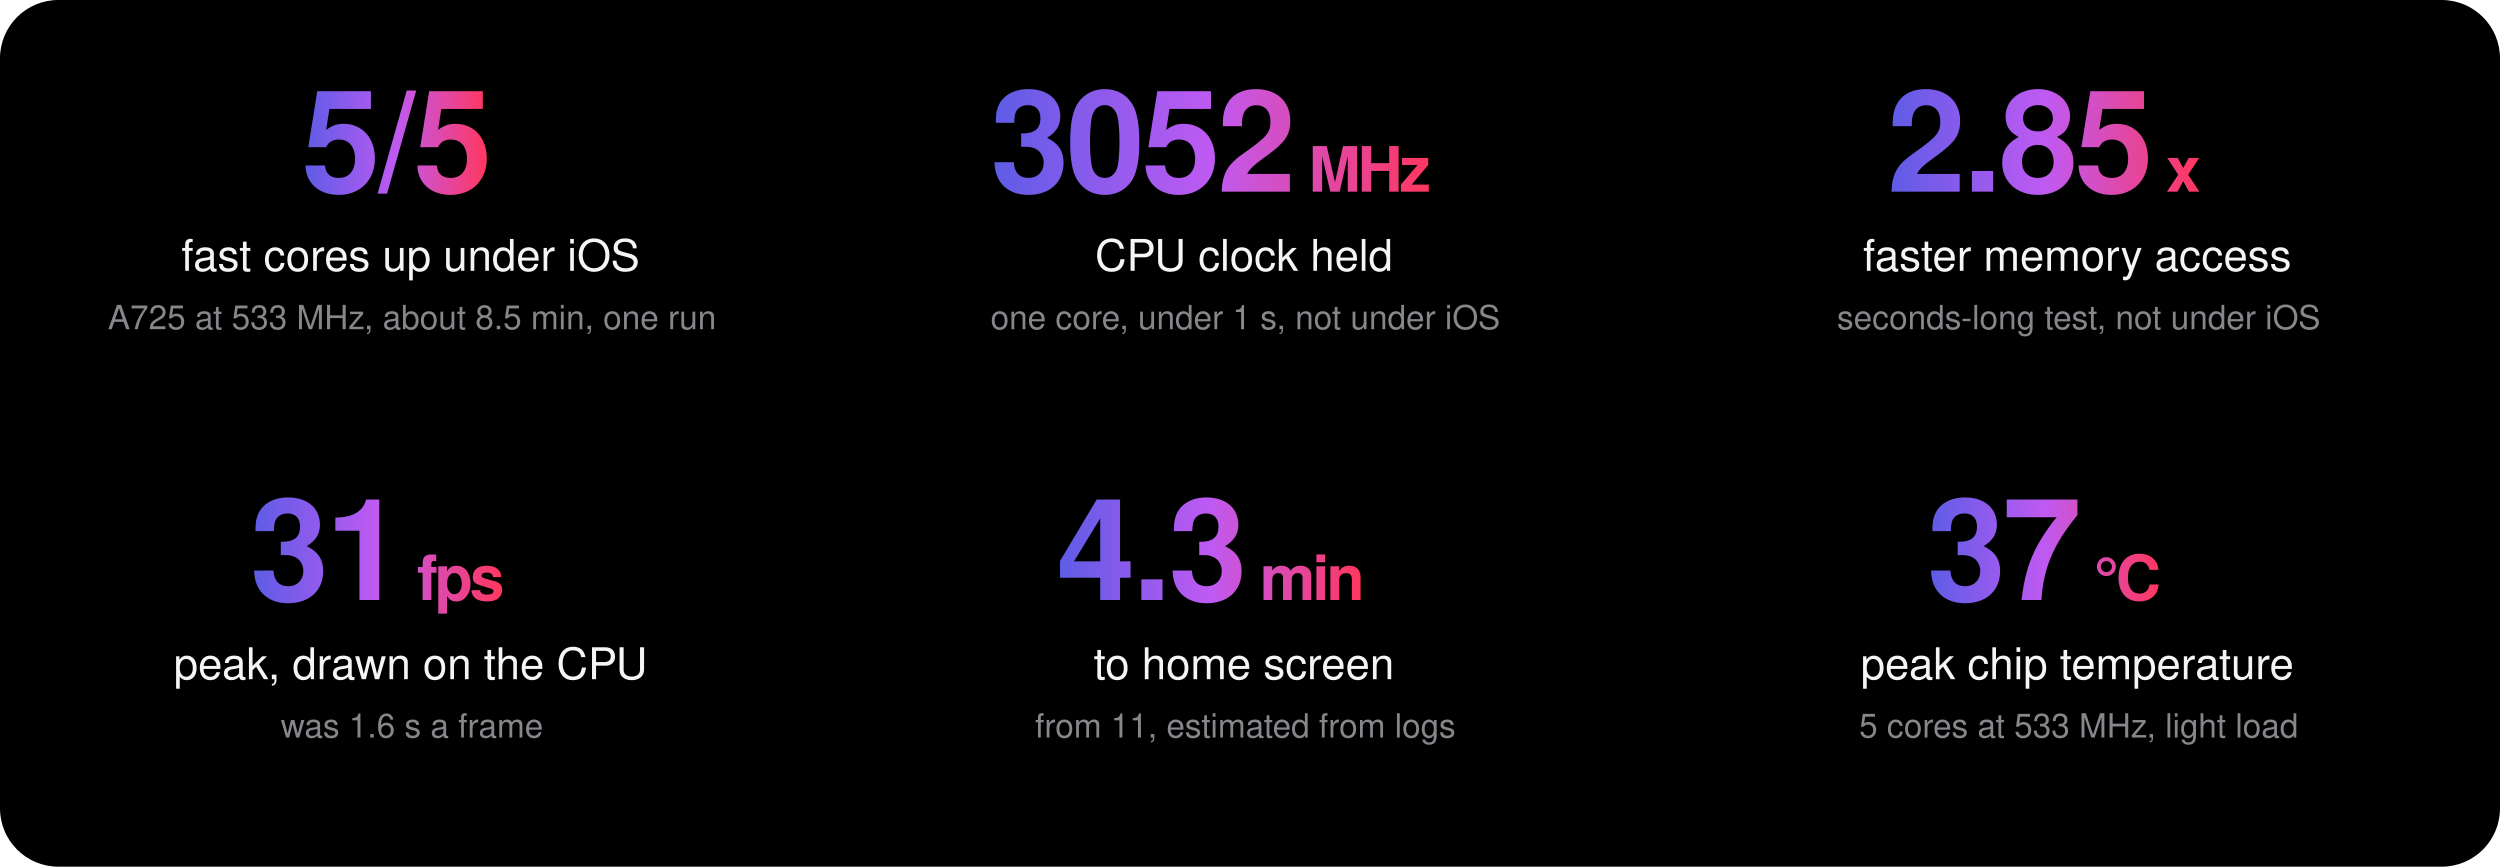
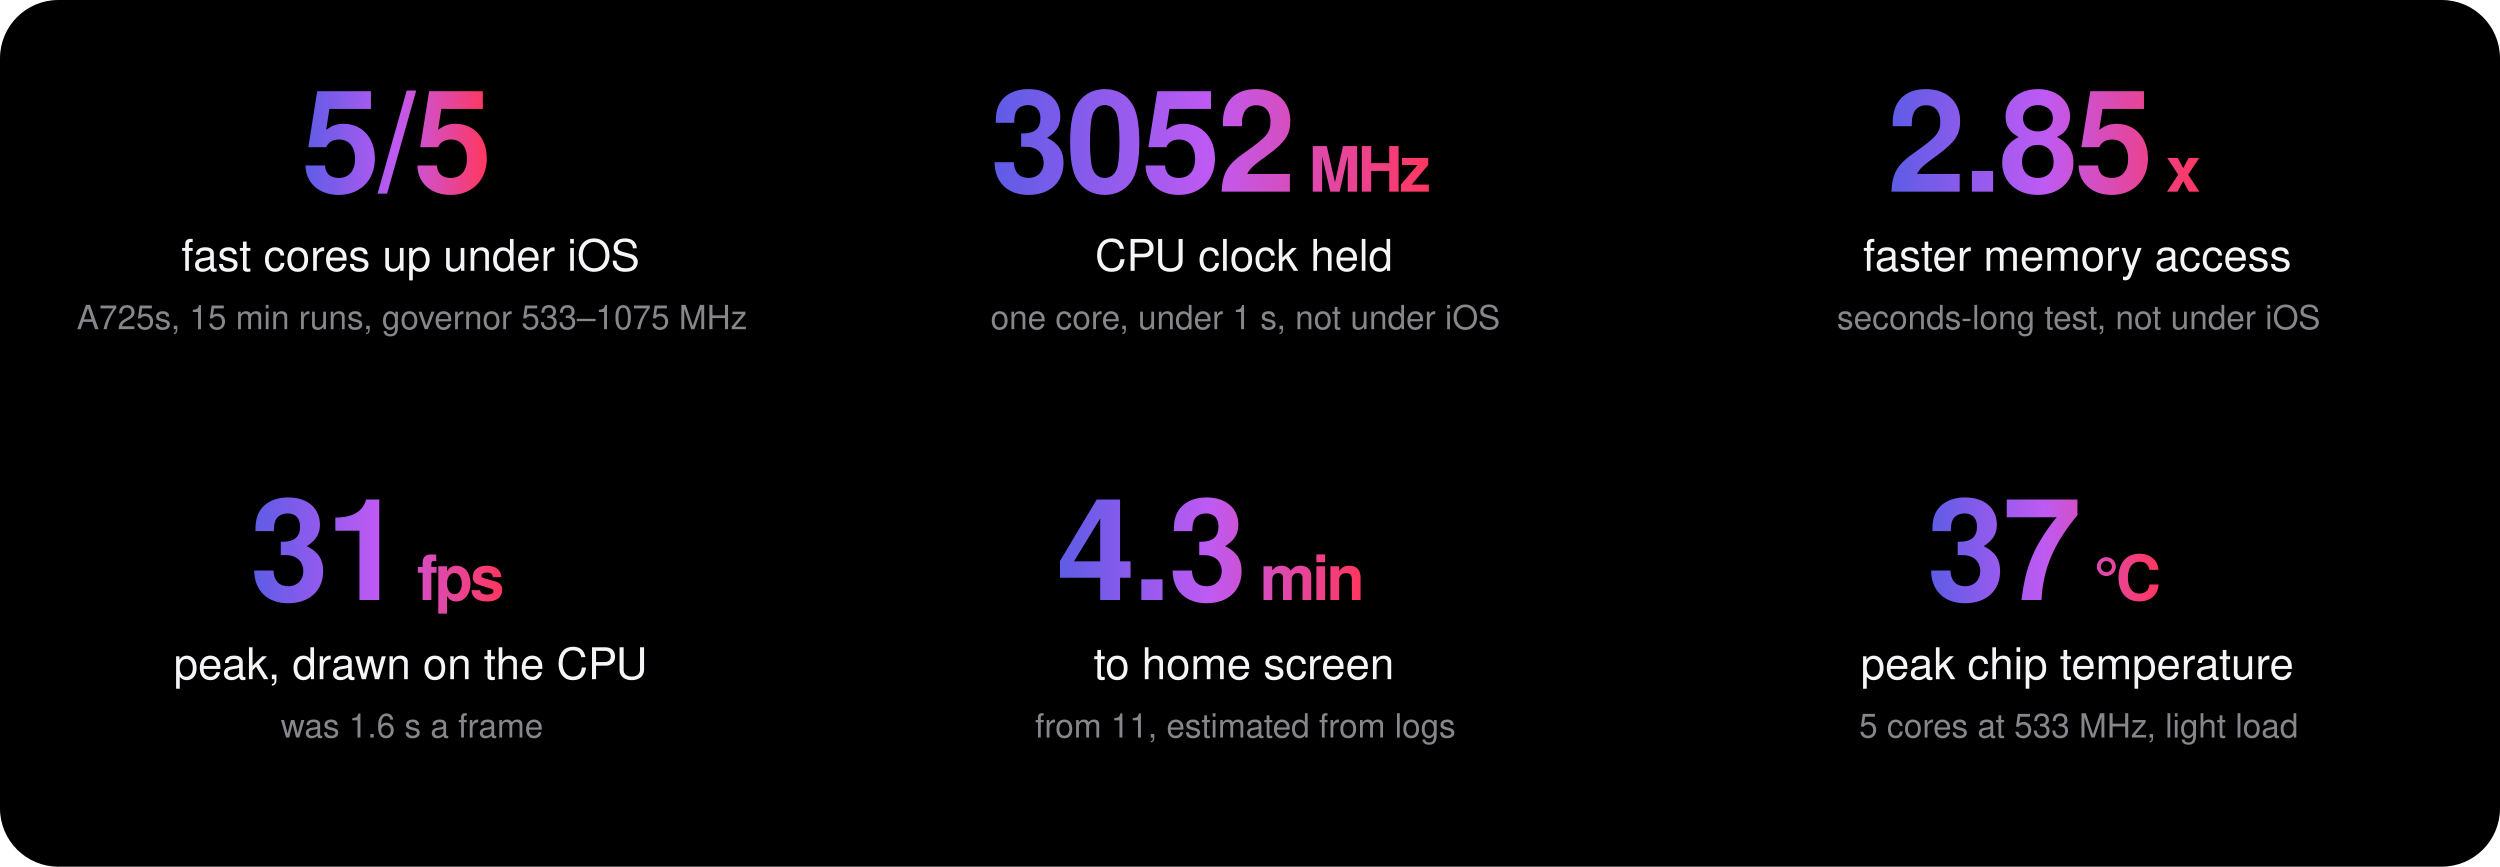
<svg xmlns="http://www.w3.org/2000/svg" viewBox="0 0 1200 416" role="img" aria-label="Measured on the phone">
  <defs>
    <linearGradient id="g" x1="0" y1="0" x2="1" y2="0">
      <stop offset="0" stop-color="#5e5ce6" />
      <stop offset=".5" stop-color="#bf5af2" />
      <stop offset="1" stop-color="#ff375f" />
    </linearGradient>
  </defs>
  <rect width="1200" height="416" rx="28" fill="#000" />
  <text font-family="-apple-system,BlinkMacSystemFont,'SF Pro Display','Helvetica Neue',Helvetica,Arial,sans-serif" x="200" y="92" text-anchor="middle" font-size="68" font-weight="700" letter-spacing="-1.5" fill="url(#g)">5/5<animate attributeName="opacity" values="0;0;1" keyTimes="0;0.000;1" calcMode="spline" keySplines="0 0 1 1;.2 .8 .2 1" dur="0.90s" fill="freeze" />
    <animateTransform attributeName="transform" type="translate" values="0 22;0 22;0 0" keyTimes="0;0.000;1" calcMode="spline" keySplines="0 0 1 1;.2 .8 .2 1" dur="0.90s" fill="freeze" />
  </text>
  <text font-family="-apple-system,BlinkMacSystemFont,'SF Pro Display','Helvetica Neue',Helvetica,Arial,sans-serif" x="200" y="130" text-anchor="middle" font-size="21" font-weight="500" fill="#f5f5f7">fast cores up under iOS<animate attributeName="opacity" values="0;0;1" keyTimes="0;0.100;1" calcMode="spline" keySplines="0 0 1 1;.2 .8 .2 1" dur="1.00s" fill="freeze" />
    <animateTransform attributeName="transform" type="translate" values="0 22;0 22;0 0" keyTimes="0;0.100;1" calcMode="spline" keySplines="0 0 1 1;.2 .8 .2 1" dur="1.00s" fill="freeze" />
  </text>
-   <text font-family="-apple-system,BlinkMacSystemFont,'SF Pro Display','Helvetica Neue',Helvetica,Arial,sans-serif" x="200" y="158" text-anchor="middle" font-size="16" font-weight="400" fill="#86868b">A725 at 533 MHz, about 8.5 min, one run<animate attributeName="opacity" values="0;0;1" keyTimes="0;0.182;1" calcMode="spline" keySplines="0 0 1 1;.2 .8 .2 1" dur="1.10s" fill="freeze" />
+   <text font-family="-apple-system,BlinkMacSystemFont,'SF Pro Display','Helvetica Neue',Helvetica,Arial,sans-serif" x="200" y="158" text-anchor="middle" font-size="16" font-weight="400" fill="#86868b">A725s, 15 min runs, governor 533–1075 MHz<animate attributeName="opacity" values="0;0;1" keyTimes="0;0.182;1" calcMode="spline" keySplines="0 0 1 1;.2 .8 .2 1" dur="1.10s" fill="freeze" />
    <animateTransform attributeName="transform" type="translate" values="0 22;0 22;0 0" keyTimes="0;0.182;1" calcMode="spline" keySplines="0 0 1 1;.2 .8 .2 1" dur="1.10s" fill="freeze" />
  </text>
  <text font-family="-apple-system,BlinkMacSystemFont,'SF Pro Display','Helvetica Neue',Helvetica,Arial,sans-serif" x="600" y="92" text-anchor="middle" font-size="68" font-weight="700" letter-spacing="-1.5" fill="url(#g)">3052<tspan font-size="30" font-weight="600" dx="6">MHz</tspan>
    <animate attributeName="opacity" values="0;0;1" keyTimes="0;0.143;1" calcMode="spline" keySplines="0 0 1 1;.2 .8 .2 1" dur="1.05s" fill="freeze" />
    <animateTransform attributeName="transform" type="translate" values="0 22;0 22;0 0" keyTimes="0;0.143;1" calcMode="spline" keySplines="0 0 1 1;.2 .8 .2 1" dur="1.05s" fill="freeze" />
  </text>
  <text font-family="-apple-system,BlinkMacSystemFont,'SF Pro Display','Helvetica Neue',Helvetica,Arial,sans-serif" x="600" y="130" text-anchor="middle" font-size="21" font-weight="500" fill="#f5f5f7">CPU clock held<animate attributeName="opacity" values="0;0;1" keyTimes="0;0.217;1" calcMode="spline" keySplines="0 0 1 1;.2 .8 .2 1" dur="1.15s" fill="freeze" />
    <animateTransform attributeName="transform" type="translate" values="0 22;0 22;0 0" keyTimes="0;0.217;1" calcMode="spline" keySplines="0 0 1 1;.2 .8 .2 1" dur="1.15s" fill="freeze" />
  </text>
  <text font-family="-apple-system,BlinkMacSystemFont,'SF Pro Display','Helvetica Neue',Helvetica,Arial,sans-serif" x="600" y="158" text-anchor="middle" font-size="16" font-weight="400" fill="#86868b">one core, under 1 s, not under iOS<animate attributeName="opacity" values="0;0;1" keyTimes="0;0.280;1" calcMode="spline" keySplines="0 0 1 1;.2 .8 .2 1" dur="1.25s" fill="freeze" />
    <animateTransform attributeName="transform" type="translate" values="0 22;0 22;0 0" keyTimes="0;0.280;1" calcMode="spline" keySplines="0 0 1 1;.2 .8 .2 1" dur="1.25s" fill="freeze" />
  </text>
  <text font-family="-apple-system,BlinkMacSystemFont,'SF Pro Display','Helvetica Neue',Helvetica,Arial,sans-serif" x="1000" y="92" text-anchor="middle" font-size="68" font-weight="700" letter-spacing="-1.5" fill="url(#g)">2.85<tspan font-size="30" font-weight="600" dx="6">x</tspan>
    <animate attributeName="opacity" values="0;0;1" keyTimes="0;0.250;1" calcMode="spline" keySplines="0 0 1 1;.2 .8 .2 1" dur="1.20s" fill="freeze" />
    <animateTransform attributeName="transform" type="translate" values="0 22;0 22;0 0" keyTimes="0;0.250;1" calcMode="spline" keySplines="0 0 1 1;.2 .8 .2 1" dur="1.20s" fill="freeze" />
  </text>
  <text font-family="-apple-system,BlinkMacSystemFont,'SF Pro Display','Helvetica Neue',Helvetica,Arial,sans-serif" x="1000" y="130" text-anchor="middle" font-size="21" font-weight="500" fill="#f5f5f7">faster memory access<animate attributeName="opacity" values="0;0;1" keyTimes="0;0.308;1" calcMode="spline" keySplines="0 0 1 1;.2 .8 .2 1" dur="1.30s" fill="freeze" />
    <animateTransform attributeName="transform" type="translate" values="0 22;0 22;0 0" keyTimes="0;0.308;1" calcMode="spline" keySplines="0 0 1 1;.2 .8 .2 1" dur="1.30s" fill="freeze" />
  </text>
  <text font-family="-apple-system,BlinkMacSystemFont,'SF Pro Display','Helvetica Neue',Helvetica,Arial,sans-serif" x="1000" y="158" text-anchor="middle" font-size="16" font-weight="400" fill="#86868b">seconds-long test, not under iOS<animate attributeName="opacity" values="0;0;1" keyTimes="0;0.357;1" calcMode="spline" keySplines="0 0 1 1;.2 .8 .2 1" dur="1.40s" fill="freeze" />
    <animateTransform attributeName="transform" type="translate" values="0 22;0 22;0 0" keyTimes="0;0.357;1" calcMode="spline" keySplines="0 0 1 1;.2 .8 .2 1" dur="1.40s" fill="freeze" />
  </text>
  <text font-family="-apple-system,BlinkMacSystemFont,'SF Pro Display','Helvetica Neue',Helvetica,Arial,sans-serif" x="200" y="288" text-anchor="middle" font-size="68" font-weight="700" letter-spacing="-1.5" fill="url(#g)">31<tspan font-size="30" font-weight="600" dx="6">fps</tspan>
    <animate attributeName="opacity" values="0;0;1" keyTimes="0;0.333;1" calcMode="spline" keySplines="0 0 1 1;.2 .8 .2 1" dur="1.35s" fill="freeze" />
    <animateTransform attributeName="transform" type="translate" values="0 22;0 22;0 0" keyTimes="0;0.333;1" calcMode="spline" keySplines="0 0 1 1;.2 .8 .2 1" dur="1.35s" fill="freeze" />
  </text>
  <text font-family="-apple-system,BlinkMacSystemFont,'SF Pro Display','Helvetica Neue',Helvetica,Arial,sans-serif" x="200" y="326" text-anchor="middle" font-size="21" font-weight="500" fill="#f5f5f7">peak, drawn on the CPU<animate attributeName="opacity" values="0;0;1" keyTimes="0;0.379;1" calcMode="spline" keySplines="0 0 1 1;.2 .8 .2 1" dur="1.45s" fill="freeze" />
    <animateTransform attributeName="transform" type="translate" values="0 22;0 22;0 0" keyTimes="0;0.379;1" calcMode="spline" keySplines="0 0 1 1;.2 .8 .2 1" dur="1.45s" fill="freeze" />
  </text>
  <text font-family="-apple-system,BlinkMacSystemFont,'SF Pro Display','Helvetica Neue',Helvetica,Arial,sans-serif" x="200" y="354" text-anchor="middle" font-size="16" font-weight="400" fill="#86868b">was 1.6 s a frame<animate attributeName="opacity" values="0;0;1" keyTimes="0;0.419;1" calcMode="spline" keySplines="0 0 1 1;.2 .8 .2 1" dur="1.55s" fill="freeze" />
    <animateTransform attributeName="transform" type="translate" values="0 22;0 22;0 0" keyTimes="0;0.419;1" calcMode="spline" keySplines="0 0 1 1;.2 .8 .2 1" dur="1.55s" fill="freeze" />
  </text>
  <text font-family="-apple-system,BlinkMacSystemFont,'SF Pro Display','Helvetica Neue',Helvetica,Arial,sans-serif" x="600" y="288" text-anchor="middle" font-size="68" font-weight="700" letter-spacing="-1.5" fill="url(#g)">4.3<tspan font-size="30" font-weight="600" dx="6">min</tspan>
    <animate attributeName="opacity" values="0;0;1" keyTimes="0;0.400;1" calcMode="spline" keySplines="0 0 1 1;.2 .8 .2 1" dur="1.50s" fill="freeze" />
    <animateTransform attributeName="transform" type="translate" values="0 22;0 22;0 0" keyTimes="0;0.400;1" calcMode="spline" keySplines="0 0 1 1;.2 .8 .2 1" dur="1.50s" fill="freeze" />
  </text>
  <text font-family="-apple-system,BlinkMacSystemFont,'SF Pro Display','Helvetica Neue',Helvetica,Arial,sans-serif" x="600" y="326" text-anchor="middle" font-size="21" font-weight="500" fill="#f5f5f7">to home screen<animate attributeName="opacity" values="0;0;1" keyTimes="0;0.437;1" calcMode="spline" keySplines="0 0 1 1;.2 .8 .2 1" dur="1.60s" fill="freeze" />
    <animateTransform attributeName="transform" type="translate" values="0 22;0 22;0 0" keyTimes="0;0.437;1" calcMode="spline" keySplines="0 0 1 1;.2 .8 .2 1" dur="1.60s" fill="freeze" />
  </text>
  <text font-family="-apple-system,BlinkMacSystemFont,'SF Pro Display','Helvetica Neue',Helvetica,Arial,sans-serif" x="600" y="354" text-anchor="middle" font-size="16" font-weight="400" fill="#86868b">from 11, estimated from logs<animate attributeName="opacity" values="0;0;1" keyTimes="0;0.471;1" calcMode="spline" keySplines="0 0 1 1;.2 .8 .2 1" dur="1.70s" fill="freeze" />
    <animateTransform attributeName="transform" type="translate" values="0 22;0 22;0 0" keyTimes="0;0.471;1" calcMode="spline" keySplines="0 0 1 1;.2 .8 .2 1" dur="1.70s" fill="freeze" />
  </text>
  <text font-family="-apple-system,BlinkMacSystemFont,'SF Pro Display','Helvetica Neue',Helvetica,Arial,sans-serif" x="1000" y="288" text-anchor="middle" font-size="68" font-weight="700" letter-spacing="-1.5" fill="url(#g)">37<tspan font-size="30" font-weight="600" dx="6">°C</tspan>
    <animate attributeName="opacity" values="0;0;1" keyTimes="0;0.455;1" calcMode="spline" keySplines="0 0 1 1;.2 .8 .2 1" dur="1.65s" fill="freeze" />
    <animateTransform attributeName="transform" type="translate" values="0 22;0 22;0 0" keyTimes="0;0.455;1" calcMode="spline" keySplines="0 0 1 1;.2 .8 .2 1" dur="1.65s" fill="freeze" />
  </text>
  <text font-family="-apple-system,BlinkMacSystemFont,'SF Pro Display','Helvetica Neue',Helvetica,Arial,sans-serif" x="1000" y="326" text-anchor="middle" font-size="21" font-weight="500" fill="#f5f5f7">peak chip temperature<animate attributeName="opacity" values="0;0;1" keyTimes="0;0.486;1" calcMode="spline" keySplines="0 0 1 1;.2 .8 .2 1" dur="1.75s" fill="freeze" />
    <animateTransform attributeName="transform" type="translate" values="0 22;0 22;0 0" keyTimes="0;0.486;1" calcMode="spline" keySplines="0 0 1 1;.2 .8 .2 1" dur="1.75s" fill="freeze" />
  </text>
  <text font-family="-apple-system,BlinkMacSystemFont,'SF Pro Display','Helvetica Neue',Helvetica,Arial,sans-serif" x="1000" y="354" text-anchor="middle" font-size="16" font-weight="400" fill="#86868b">5 cores at 533 MHz, light load<animate attributeName="opacity" values="0;0;1" keyTimes="0;0.514;1" calcMode="spline" keySplines="0 0 1 1;.2 .8 .2 1" dur="1.85s" fill="freeze" />
    <animateTransform attributeName="transform" type="translate" values="0 22;0 22;0 0" keyTimes="0;0.514;1" calcMode="spline" keySplines="0 0 1 1;.2 .8 .2 1" dur="1.85s" fill="freeze" />
  </text>
</svg>
